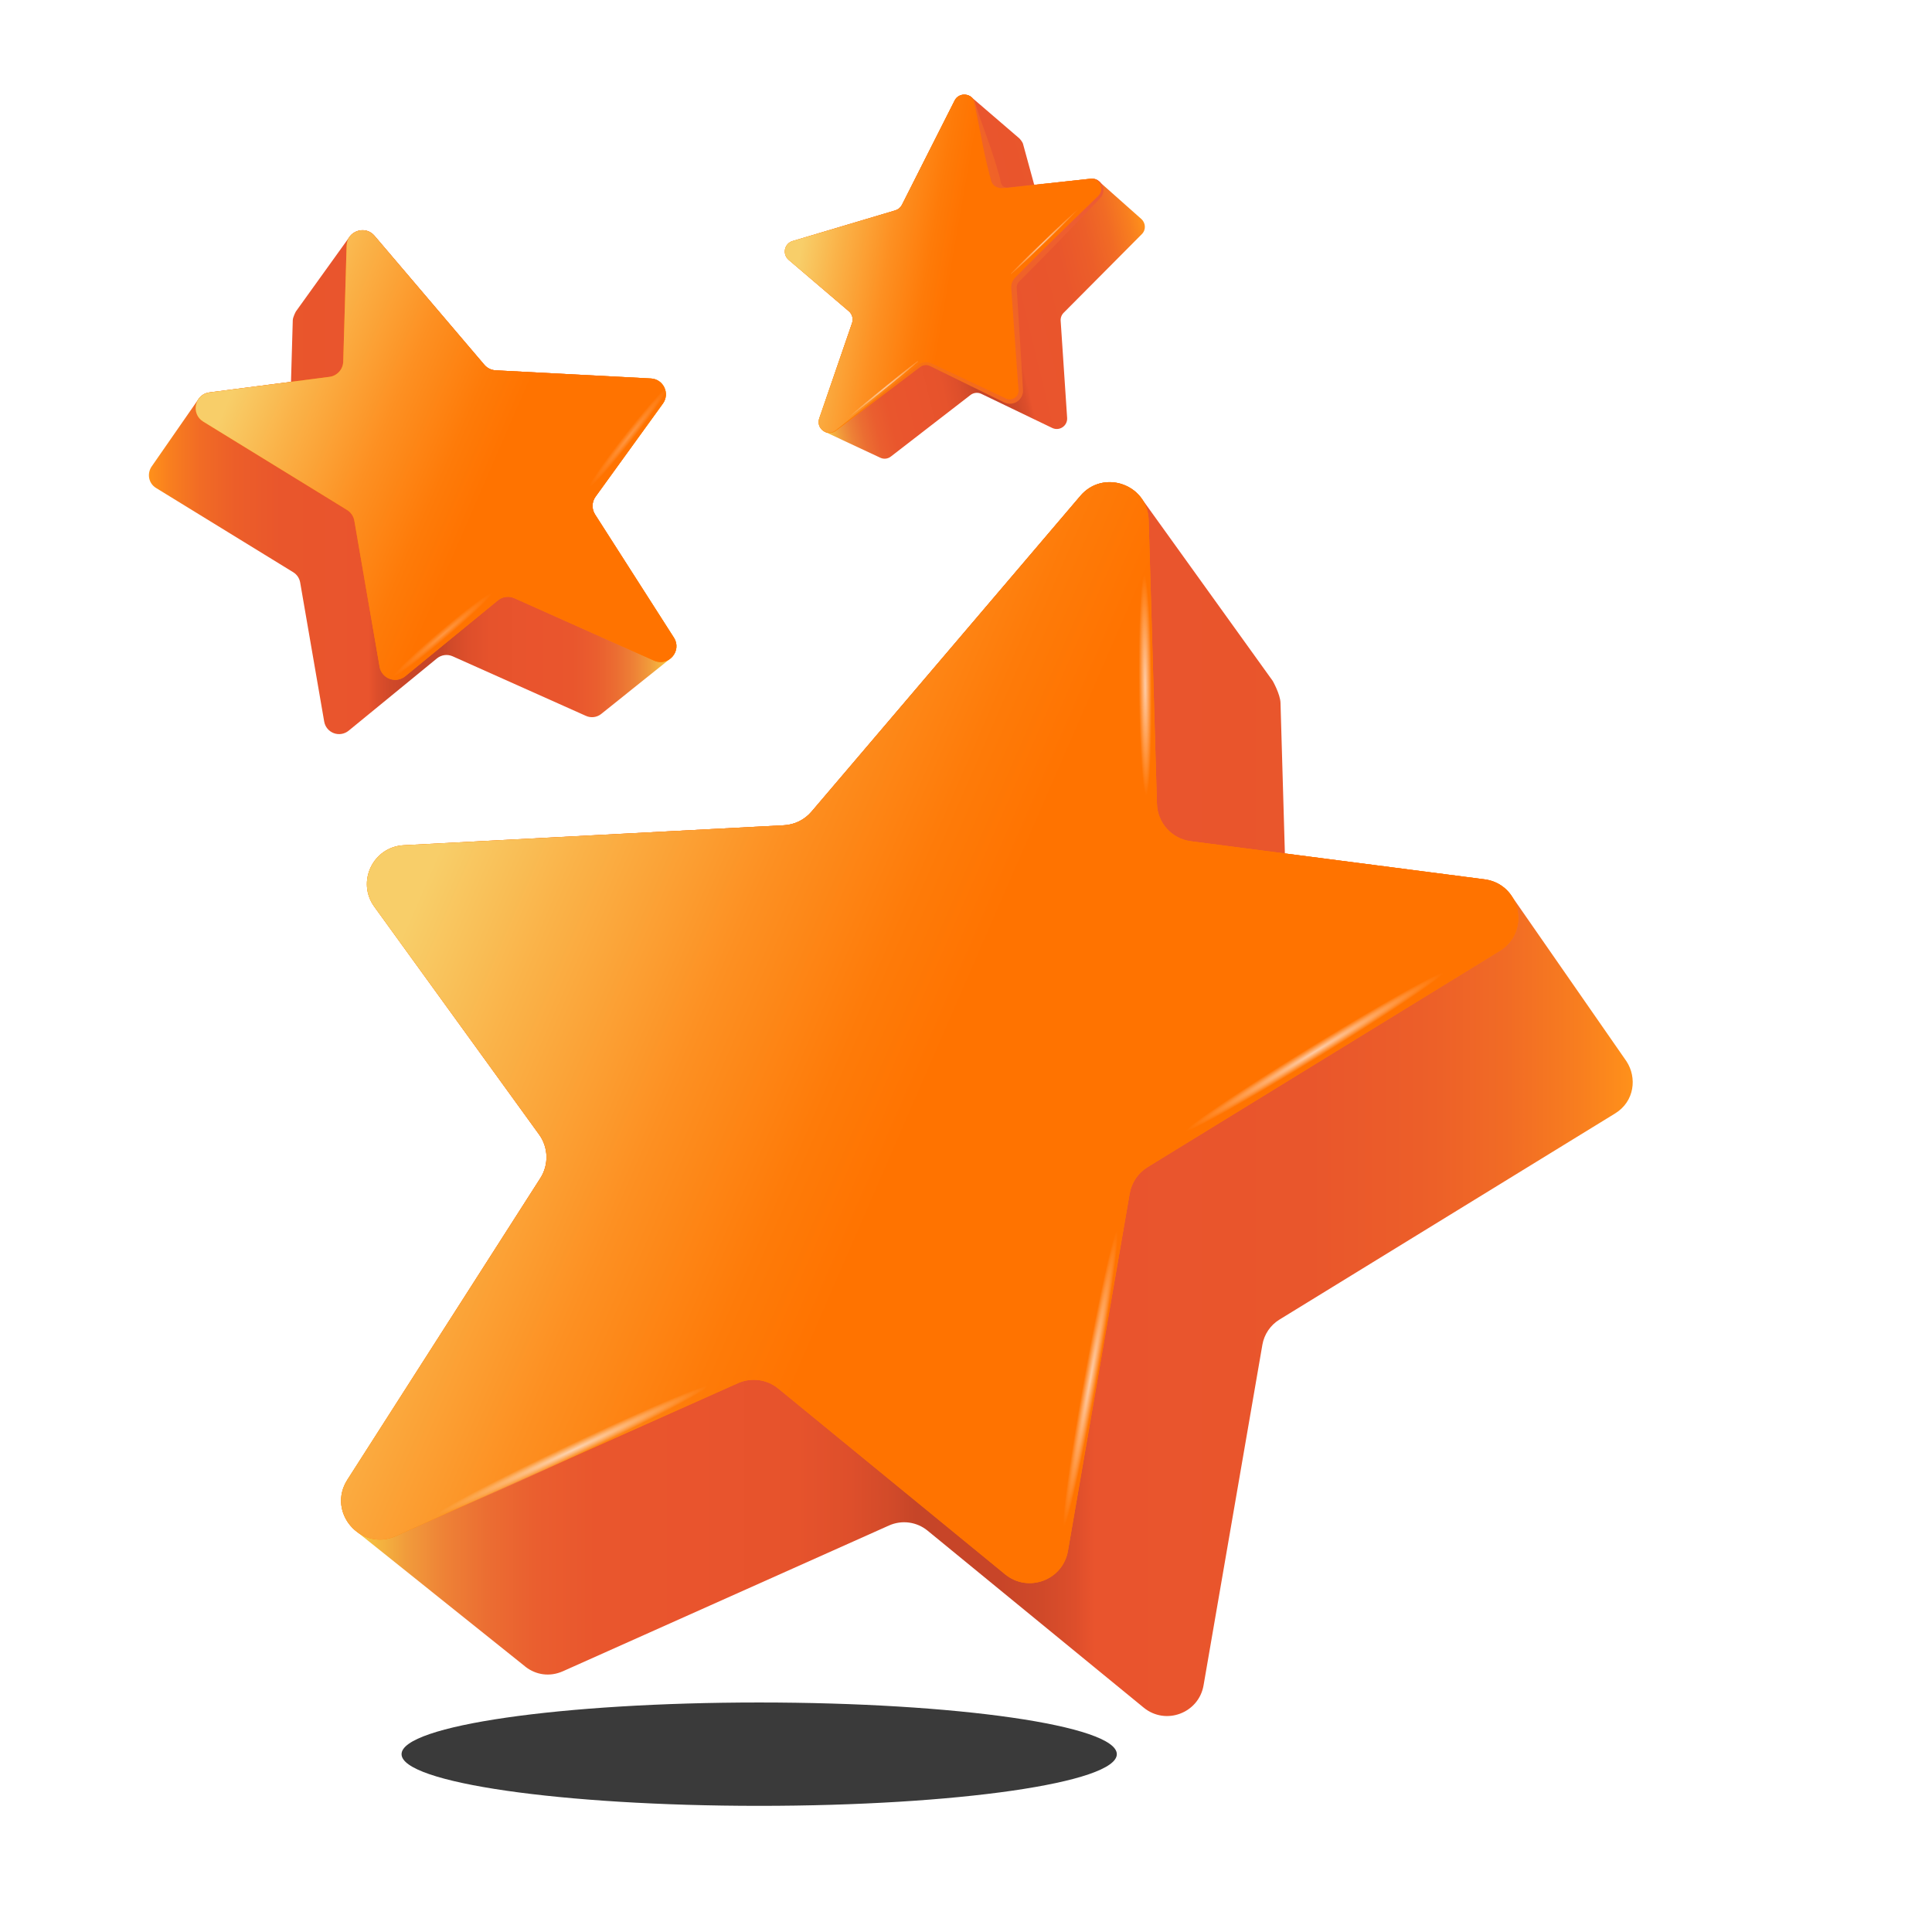
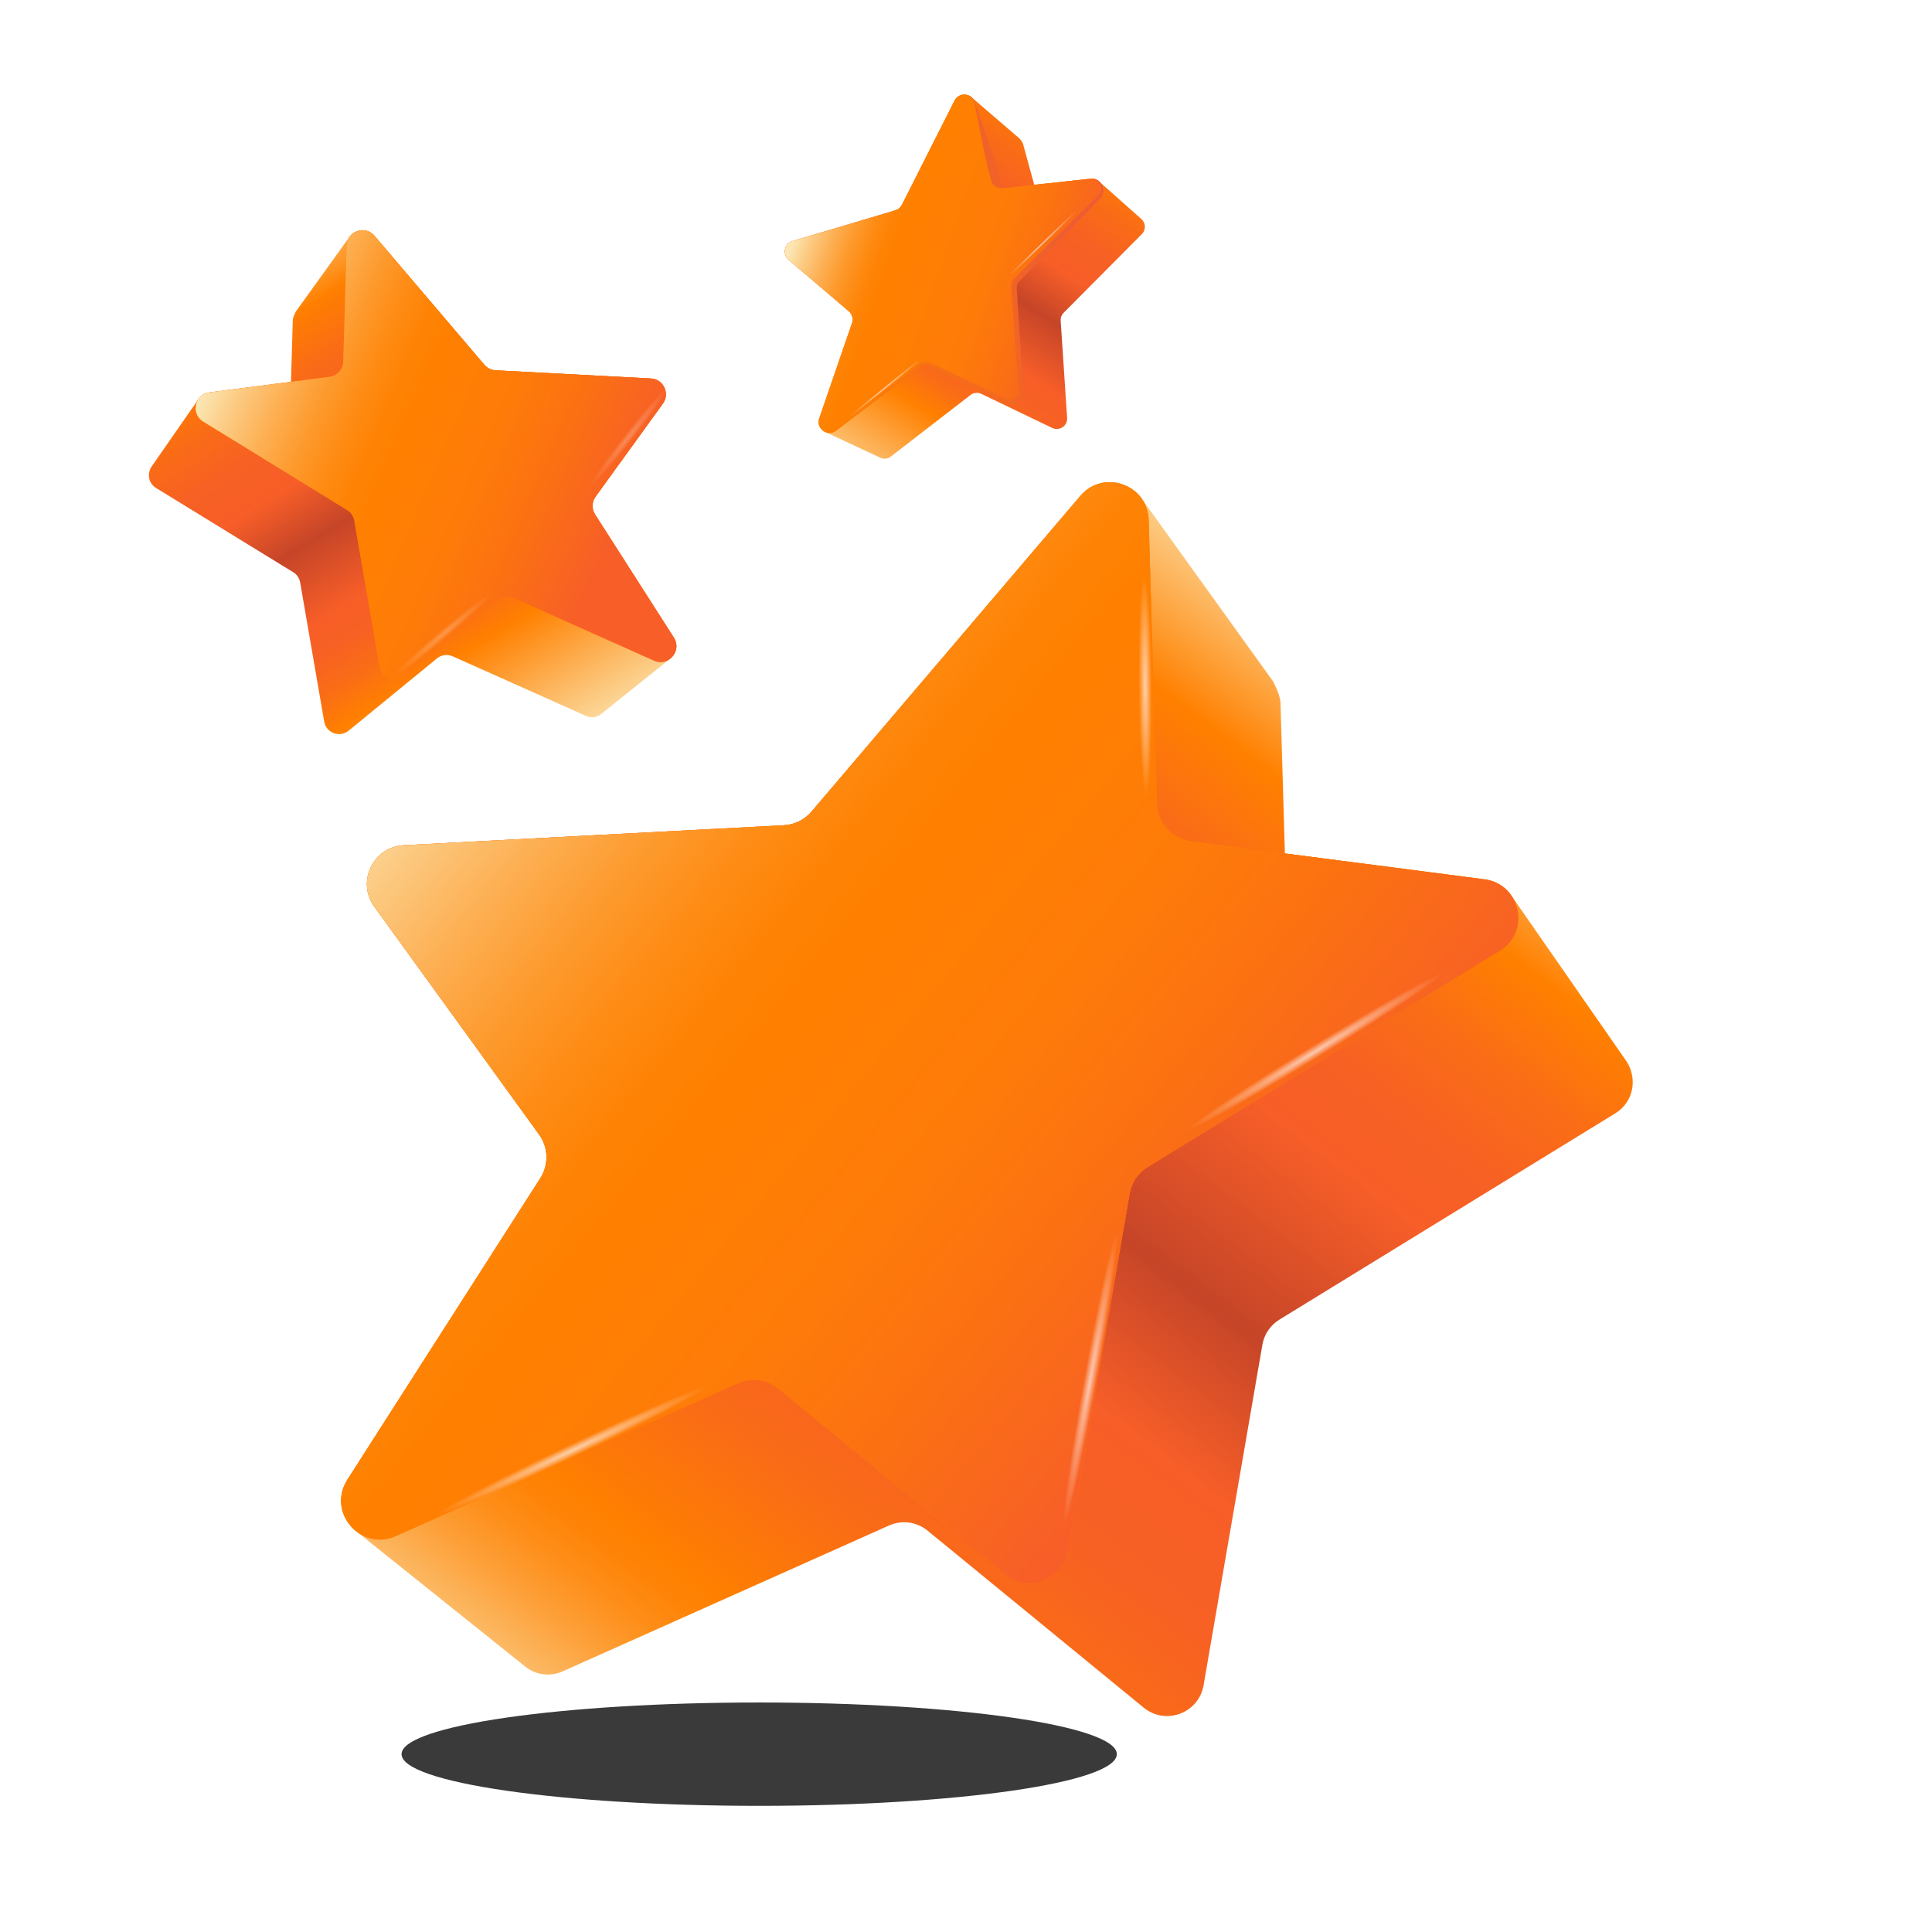
<svg xmlns="http://www.w3.org/2000/svg" xmlns:xlink="http://www.w3.org/1999/xlink" width="200" height="200">
  <defs>
-     <radialGradient id="h" cx="-2428.274" cy="-163.059" fx="-2428.274" fy="-163.059" r="1.049" gradientTransform="matrix(.9265 1.95511 45.68097 -21.6534 9757.183 1367.167)" xlink:href="#c" />
-     <radialGradient id="o" cx="-2105.142" cy="-171.46" fx="-2105.142" fy="-171.46" r=".197" gradientTransform="matrix(1.38618 1.68465 69.15366 -55.9456 14865.759 -6005.037)" xlink:href="#c" />
-     <radialGradient id="n" cx="-2127.511" cy="-171.818" fx="-2127.511" fy="-171.818" r=".197" gradientTransform="matrix(1.50214 1.55668 63.98214 -61.75245 14297.917 -7273.974)" xlink:href="#c" />
-     <radialGradient id="m" cx="-1642.588" cy="-63.815" fx="-1642.588" fy="-63.815" r="1.049" gradientTransform="matrix(1.17862 .92129 13.43233 -17.0941 2858.13 467.816)" xlink:href="#c" />
-     <radialGradient id="c" cx="-561.568" cy="-197.768" fx="-561.568" fy="-197.768" r="1.049" gradientTransform="matrix(2.16338 -.0186 -.3191 -37.10393 1270.335 -7277.455)" gradientUnits="userSpaceOnUse">
+     <radialGradient id="h" cx="-2428.274" cy="-163.059" fx="-2428.274" fy="-163.059" r="1.049" gradientTransform="matrix(.9265 1.95511 45.68097 -21.6534 9757.183 1367.167)" xlink:href="#b" />
+     <radialGradient id="o" cx="-2105.142" cy="-171.46" fx="-2105.142" fy="-171.46" r=".197" gradientTransform="matrix(1.38618 1.68465 69.15366 -55.9456 14865.759 -6005.037)" xlink:href="#b" />
+     <radialGradient id="n" cx="-2127.511" cy="-171.818" fx="-2127.511" fy="-171.818" r=".197" gradientTransform="matrix(1.50214 1.55668 63.98214 -61.75245 14297.917 -7273.974)" xlink:href="#b" />
+     <radialGradient id="m" cx="-1642.588" cy="-63.815" fx="-1642.588" fy="-63.815" r="1.049" gradientTransform="matrix(1.17862 .92129 13.43233 -17.0941 2858.13 467.816)" xlink:href="#b" />
+     <radialGradient id="b" cx="-561.568" cy="-197.768" fx="-561.568" fy="-197.768" r="1.049" gradientTransform="matrix(2.16338 -.0186 -.3191 -37.10393 1270.335 -7277.455)" gradientUnits="userSpaceOnUse">
      <stop offset="0" stop-color="#fdf2ef" stop-opacity=".7" />
      <stop offset=".293" stop-color="#fff" stop-opacity="0" />
    </radialGradient>
-     <radialGradient id="f" cx="-2068.492" cy="-168.232" fx="-2068.492" fy="-168.232" r="1.049" gradientTransform="matrix(1.13168 1.8439 43.08037 -26.44331 9724.98 -525.968)" xlink:href="#c" />
-     <radialGradient id="g" cx="-474.616" cy="-205.773" fx="-474.616" fy="-205.773" r="1.049" gradientTransform="matrix(2.12939 .3825 8.9344 -49.75262 2962.018 -9913.62)" xlink:href="#c" />
-     <radialGradient id="l" cx="-1545.859" cy="-58.852" fx="-1545.859" fy="-58.852" r="1.049" gradientTransform="matrix(.96305 1.13734 16.60251 -14.05678 2511.647 996.614)" xlink:href="#c" />
-     <linearGradient id="i" x1="202.708" y1="982.743" x2="240.352" y2="982.743" gradientTransform="rotate(-13.619 -3836.332 1013.035)" xlink:href="#a" />
-     <linearGradient id="j" x1="230.279" y1="987.031" x2="203.83" y2="975.548" gradientTransform="rotate(-13.619 -3836.332 1013.035)" xlink:href="#b" />
+     <radialGradient id="f" cx="-2068.492" cy="-168.232" fx="-2068.492" fy="-168.232" r="1.049" gradientTransform="matrix(1.13168 1.8439 43.08037 -26.44331 9724.98 -525.968)" xlink:href="#b" />
+     <radialGradient id="g" cx="-474.616" cy="-205.773" fx="-474.616" fy="-205.773" r="1.049" gradientTransform="matrix(2.12939 .3825 8.9344 -49.75262 2962.018 -9913.62)" xlink:href="#b" />
+     <radialGradient id="l" cx="-1545.859" cy="-58.852" fx="-1545.859" fy="-58.852" r="1.049" gradientTransform="matrix(.96305 1.13734 16.60251 -14.05678 2511.647 996.614)" xlink:href="#b" />
+     <linearGradient id="i" x1="114.215" y1="6.239" x2="85.415" y2="50.851" xlink:href="#c" />
+     <linearGradient id="j" x1="115.562" y1="35.261" x2="82.526" y2="23.684" gradientUnits="userSpaceOnUse">
+       <stop offset=".121" stop-color="#f75e28" />
+       <stop offset=".288" stop-color="#fb7013" />
+       <stop offset=".419" stop-color="#fe7b09" />
+       <stop offset=".71" stop-color="#ff8000" />
+       <stop offset=".745" stop-color="#fe8305" />
+       <stop offset=".789" stop-color="#fe8c15" />
+       <stop offset=".839" stop-color="#fd9b2f" />
+       <stop offset=".893" stop-color="#fdb054" />
+       <stop offset=".949" stop-color="#fcca82" />
+       <stop offset="1" stop-color="#fbe7b4" />
+     </linearGradient>
    <linearGradient id="k" x1="202.957" y1="981.001" x2="237.078" y2="981.001" gradientTransform="rotate(-13.619 -3836.332 1013.035)" gradientUnits="userSpaceOnUse">
      <stop offset="0" stop-color="#ff8000" />
      <stop offset=".042" stop-color="#fe7e02" />
      <stop offset=".668" stop-color="#f06327" />
      <stop offset="1" stop-color="#ec5a36" />
    </linearGradient>
-     <linearGradient id="b" x1="133.236" y1="129.012" x2="39.289" y2="88.224" gradientUnits="userSpaceOnUse">
-       <stop offset=".399" stop-color="#ff7300" />
-       <stop offset=".488" stop-color="#fe7b09" />
-       <stop offset=".634" stop-color="#fd9022" />
-       <stop offset=".818" stop-color="#fab349" />
-       <stop offset=".946" stop-color="#f8ce69" />
+     <linearGradient id="a" x1="135.229" y1="152.595" x2="41.488" y2="75.231" gradientUnits="userSpaceOnUse">
+       <stop offset=".121" stop-color="#f75e28" />
+       <stop offset=".288" stop-color="#fb7013" />
+       <stop offset=".419" stop-color="#fe7b09" />
+       <stop offset=".596" stop-color="#ff8000" />
+       <stop offset=".645" stop-color="#fe8305" />
+       <stop offset=".707" stop-color="#fe8c15" />
+       <stop offset=".776" stop-color="#fd9b2f" />
+       <stop offset=".851" stop-color="#fdb054" />
+       <stop offset=".929" stop-color="#fcca82" />
+       <stop offset="1" stop-color="#fbe7b4" />
    </linearGradient>
-     <linearGradient id="e" x1="68.469" y1="59.802" x2="21.465" y2="39.395" xlink:href="#b" />
-     <linearGradient id="d" x1="-9411.461" y1="49.913" x2="-9356.851" y2="49.913" gradientTransform="matrix(-1 0 0 1 -9341.434 0)" xlink:href="#a" />
-     <linearGradient id="a" x1="35.305" y1="113.778" x2="169.019" y2="113.778" gradientUnits="userSpaceOnUse">
-       <stop offset=".019" stop-color="#f6c243" />
-       <stop offset=".024" stop-color="#f5bb41" />
-       <stop offset=".051" stop-color="#f19b3b" />
-       <stop offset=".081" stop-color="#ee8136" />
-       <stop offset=".114" stop-color="#eb6d32" />
-       <stop offset=".152" stop-color="#ea5e2f" />
-       <stop offset=".197" stop-color="#e9562d" />
-       <stop offset=".271" stop-color="#e9542d" />
-       <stop offset=".353" stop-color="#e6532c" />
-       <stop offset=".394" stop-color="#de4f2b" />
-       <stop offset=".427" stop-color="#d14a29" />
-       <stop offset=".445" stop-color="#c64528" />
-       <stop offset=".51" stop-color="#c84528" />
-       <stop offset=".542" stop-color="#d04929" />
-       <stop offset=".568" stop-color="#dd4e2b" />
-       <stop offset=".583" stop-color="#e9542d" />
-       <stop offset=".75" stop-color="#e9562c" />
-       <stop offset=".835" stop-color="#ec5e29" />
-       <stop offset=".902" stop-color="#f16b25" />
-       <stop offset=".959" stop-color="#f87e1f" />
-       <stop offset="1" stop-color="#ff911a" />
+     <linearGradient id="e" x1="68.469" y1="59.802" x2="21.465" y2="39.395" xlink:href="#a" />
+     <linearGradient id="c" x1="28.056" y1="22.171" x2="61.938" y2="76.948" gradientUnits="userSpaceOnUse">
+       <stop offset="0" stop-color="#fbe7b4" />
+       <stop offset=".156" stop-color="#ff8000" />
+       <stop offset=".161" stop-color="#fe7e01" />
+       <stop offset=".24" stop-color="#fa6c16" />
+       <stop offset=".317" stop-color="#f76123" />
+       <stop offset=".389" stop-color="#f75e28" />
+       <stop offset=".481" stop-color="#c64528" />
+       <stop offset=".596" stop-color="#f75e28" />
+       <stop offset=".646" stop-color="#f76123" />
+       <stop offset=".703" stop-color="#fa6d16" />
+       <stop offset=".762" stop-color="#ff8000" />
+       <stop offset="1" stop-color="#fbe7b4" />
+     </linearGradient>
+     <linearGradient id="d" x1="47.144" y1="177.521" x2="149.468" y2="43.107" gradientUnits="userSpaceOnUse">
+       <stop offset="0" stop-color="#fbe7b4" />
+       <stop offset=".014" stop-color="#fbd99b" />
+       <stop offset=".05" stop-color="#fcb964" />
+       <stop offset=".084" stop-color="#fda039" />
+       <stop offset=".114" stop-color="#fe8e19" />
+       <stop offset=".139" stop-color="#fe8306" />
+       <stop offset=".156" stop-color="#ff8000" />
+       <stop offset=".161" stop-color="#fe7e01" />
+       <stop offset=".24" stop-color="#fa6c16" />
+       <stop offset=".317" stop-color="#f76123" />
+       <stop offset=".389" stop-color="#f75e28" />
+       <stop offset=".481" stop-color="#c64528" />
+       <stop offset=".596" stop-color="#f75e28" />
+       <stop offset=".646" stop-color="#f76123" />
+       <stop offset=".703" stop-color="#fa6d16" />
+       <stop offset=".762" stop-color="#ff8000" />
+       <stop offset=".875" stop-color="#fbe7b4" />
    </linearGradient>
  </defs>
  <ellipse cx="78.591" cy="181.591" rx="37.022" ry="5.35" fill="#090909" opacity=".8" />
-   <path d="M168.375 109.87c1.097 1.672.848 4.149-1.183 5.396l-34.742 21.336a3.827 3.827 0 0 0-1.769 2.61l-6.089 35.252c-.499 2.889-3.927 4.167-6.196 2.31L96.02 158.45a3.827 3.827 0 0 0-3.986-.533l-33.744 15.082c-1.425.638-2.833.352-3.854-.426l-.035-.028-.035-.028-17.357-13.895-.035-.028c-1.563-1.162-2.29-3.418-1.013-5.413l19.978-31.219a4.016 4.016 0 0 0-.13-4.519l-17.06-23.58c-1.865-2.579-.135-6.198 3.043-6.365l39.366-2.068a4.016 4.016 0 0 0 2.847-1.407l27.835-32.69c1.8-2.114 4.848-1.714 6.283.189.01.012.018.025.027.038l13.601 18.927c.01.013.78 1.387.806 2.264l.454 15.597 20.66 2.679c1.29.167 2.263.86 2.852 1.779l11.853 17.065z" fill="url(#a)" />
+   <path d="M168.375 109.87c1.097 1.672.848 4.149-1.183 5.396l-34.742 21.336a3.827 3.827 0 0 0-1.769 2.61l-6.089 35.252c-.499 2.889-3.927 4.167-6.196 2.31L96.02 158.45a3.827 3.827 0 0 0-3.986-.533l-33.744 15.082c-1.425.638-2.833.352-3.854-.426l-.035-.028-.035-.028-17.357-13.895-.035-.028c-1.563-1.162-2.29-3.418-1.013-5.413l19.978-31.219a4.016 4.016 0 0 0-.13-4.519l-17.06-23.58c-1.865-2.579-.135-6.198 3.043-6.365l39.366-2.068a4.016 4.016 0 0 0 2.847-1.407l27.835-32.69c1.8-2.114 4.848-1.714 6.283.189.01.012.018.025.027.038l13.601 18.927c.01.013.78 1.387.806 2.264l.454 15.597 20.66 2.679c1.29.167 2.263.86 2.852 1.779l11.853 17.065z" fill="url(#d)" />
  <path d="M111.84 51.332 84.003 84.023a4.016 4.016 0 0 1-2.847 1.407L41.79 87.498c-3.178.167-4.908 3.786-3.043 6.364l17.06 23.581a4.016 4.016 0 0 1 .13 4.519l-19.978 31.22c-2.15 3.358 1.38 7.457 5.021 5.83l35.408-15.826a4.016 4.016 0 0 1 4.183.559l23.481 19.228c2.38 1.949 5.978.608 6.502-2.424l6.39-36.991a4.016 4.016 0 0 1 1.855-2.739l36.455-22.387c3.227-1.982 2.17-6.918-1.585-7.405l-30.405-3.943a4.016 4.016 0 0 1-3.498-3.865l-.856-29.4c-.107-3.676-4.688-5.287-7.072-2.487z" fill="#ff8000" />
-   <path d="M111.84 51.332 84.003 84.023a4.016 4.016 0 0 1-2.847 1.407L41.79 87.498c-3.178.167-4.908 3.786-3.043 6.364l17.06 23.581a4.016 4.016 0 0 1 .13 4.519l-19.978 31.22c-2.15 3.358 1.38 7.457 5.021 5.83l35.408-15.826a4.016 4.016 0 0 1 4.183.559l23.481 19.228c2.38 1.949 5.978.608 6.502-2.424l6.39-36.991a4.016 4.016 0 0 1 1.855-2.739l36.455-22.387c3.227-1.982 2.17-6.918-1.585-7.405l-30.405-3.943a4.016 4.016 0 0 1-3.498-3.865l-.856-29.4c-.107-3.676-4.688-5.287-7.072-2.487z" fill="url(#b)" />
-   <path d="M15.68 48.317c-.448.683-.347 1.694.483 2.204l14.189 8.714c.383.235.646.623.722 1.066l2.487 14.397a1.563 1.563 0 0 0 2.53.944l9.14-7.484a1.563 1.563 0 0 1 1.628-.218L60.64 74.1a1.52 1.52 0 0 0 1.575-.174l.014-.011.014-.012 7.089-5.675.014-.011c.639-.475.936-1.396.414-2.21L61.6 53.255a1.64 1.64 0 0 1 .054-1.846l6.968-9.63c.761-1.054.055-2.532-1.243-2.6L51.3 38.335a1.64 1.64 0 0 1-1.163-.574L38.77 24.409c-.735-.863-1.98-.7-2.566.078l-.011.015-5.555 7.73c-.004.006-.319.567-.33.925l-.185 6.37-8.438 1.094a1.599 1.599 0 0 0-1.164.727l-4.841 6.97z" fill="url(#d)" />
+   <path d="M111.84 51.332 84.003 84.023a4.016 4.016 0 0 1-2.847 1.407L41.79 87.498c-3.178.167-4.908 3.786-3.043 6.364l17.06 23.581a4.016 4.016 0 0 1 .13 4.519l-19.978 31.22c-2.15 3.358 1.38 7.457 5.021 5.83l35.408-15.826a4.016 4.016 0 0 1 4.183.559l23.481 19.228c2.38 1.949 5.978.608 6.502-2.424l6.39-36.991a4.016 4.016 0 0 1 1.855-2.739l36.455-22.387c3.227-1.982 2.17-6.918-1.585-7.405l-30.405-3.943a4.016 4.016 0 0 1-3.498-3.865l-.856-29.4c-.107-3.676-4.688-5.287-7.072-2.487z" fill="url(#a)" />
+   <path d="M15.68 48.317c-.448.683-.347 1.694.483 2.204l14.189 8.714c.383.235.646.623.722 1.066l2.487 14.397a1.563 1.563 0 0 0 2.53.944l9.14-7.484a1.563 1.563 0 0 1 1.628-.218L60.64 74.1a1.52 1.52 0 0 0 1.575-.174l.014-.011.014-.012 7.089-5.675.014-.011c.639-.475.936-1.396.414-2.21L61.6 53.255a1.64 1.64 0 0 1 .054-1.846l6.968-9.63c.761-1.054.055-2.532-1.243-2.6L51.3 38.335a1.64 1.64 0 0 1-1.163-.574L38.77 24.409c-.735-.863-1.98-.7-2.566.078l-.011.015-5.555 7.73c-.004.006-.319.567-.33.925l-.185 6.37-8.438 1.094a1.599 1.599 0 0 0-1.164.727l-4.841 6.97z" fill="url(#c)" />
  <path d="m38.77 24.41 11.368 13.35a1.64 1.64 0 0 0 1.163.575l16.078.845c1.298.068 2.004 1.546 1.243 2.6l-6.968 9.63a1.64 1.64 0 0 0-.053 1.846l8.16 12.75c.877 1.372-.565 3.046-2.052 2.382l-14.46-6.464a1.64 1.64 0 0 0-1.71.228l-9.59 7.853a1.64 1.64 0 0 1-2.655-.99l-2.61-15.108a1.64 1.64 0 0 0-.757-1.118l-14.89-9.144c-1.317-.809-.885-2.825.648-3.024l12.418-1.61a1.64 1.64 0 0 0 1.429-1.579l.35-12.007c.043-1.502 1.914-2.16 2.888-1.016z" fill="#ff8000" />
  <path d="m38.77 24.41 11.368 13.35a1.64 1.64 0 0 0 1.163.575l16.078.845c1.298.068 2.004 1.546 1.243 2.6l-6.968 9.63a1.64 1.64 0 0 0-.053 1.846l8.16 12.75c.877 1.372-.565 3.046-2.052 2.382l-14.46-6.464a1.64 1.64 0 0 0-1.71.228l-9.59 7.853a1.64 1.64 0 0 1-2.655-.99l-2.61-15.108a1.64 1.64 0 0 0-.757-1.118l-14.89-9.144c-1.317-.809-.885-2.825.648-3.024l12.418-1.61a1.64 1.64 0 0 0 1.429-1.579l.35-12.007c.043-1.502 1.914-2.16 2.888-1.016z" fill="url(#e)" />
-   <path fill="url(#c)" d="m115.614 58.278 3.594-.03 2.213 25.432-3.594.031-2.213-25.433z" />
+   <path fill="url(#b)" d="m115.614 58.278 3.594-.03 2.213 25.432-3.594.031-2.213-25.433z" />
  <path fill="url(#f)" d="m149.91 97.096 1.88 3.063-28.506 19.838-1.88-3.063 28.506-19.838z" />
  <path fill="url(#g)" d="m113.233 125.03 3.537.636-4.166 34.479-3.537-.636 4.166-34.479z" />
  <path fill="url(#h)" d="m73.202 140.43 1.539 3.248-30.48 16.654-1.539-3.247 30.48-16.655z" />
  <path d="M118.167 22.684c.41.384.507 1.078.034 1.555l-8.092 8.14c-.218.22-.331.522-.31.831l.67 10.05c.055.823-.798 1.4-1.542 1.042l-7.337-3.53a1.077 1.077 0 0 0-1.126.118l-8.233 6.364a1.047 1.047 0 0 1-1.083.139l-.012-.006-.011-.005-5.67-2.651-.011-.006c-.505-.214-.854-.783-.637-1.413l3.397-9.867a1.13 1.13 0 0 0-.335-1.228l-6.23-5.32a1.13 1.13 0 0 1 .41-1.944l10.634-3.175a1.13 1.13 0 0 0 .686-.574l5.449-10.79c.352-.697 1.213-.79 1.731-.364l.01.009 4.976 4.277c.004.002.306.327.37.566l1.159 4.237 5.83-.636c.365-.04.677.085.898.297l4.375 3.884z" fill="url(#i)" />
  <path d="m98.818 10.415-5.45 10.79a1.13 1.13 0 0 1-.685.573l-10.634 3.175a1.13 1.13 0 0 0-.41 1.943l6.23 5.321c.354.302.486.79.335 1.228l-3.397 9.867c-.365 1.061.873 1.949 1.76 1.262l8.64-6.677a1.13 1.13 0 0 1 1.182-.125l7.699 3.705a1.13 1.13 0 0 0 1.618-1.094l-.704-10.545a1.13 1.13 0 0 1 .326-.872l8.491-8.542c.751-.756.135-2.037-.925-1.921l-8.58.936a1.13 1.13 0 0 1-1.213-.825l-2.184-7.988c-.272-.998-1.633-1.136-2.1-.211z" fill="#ff8000" />
  <path d="m98.818 10.415-5.45 10.79a1.13 1.13 0 0 1-.685.573l-10.634 3.175a1.13 1.13 0 0 0-.41 1.943l6.23 5.321c.354.302.486.79.335 1.228l-3.397 9.867c-.365 1.061.873 1.949 1.76 1.262l8.64-6.677a1.13 1.13 0 0 1 1.182-.125l7.699 3.705a1.13 1.13 0 0 0 1.618-1.094l-.704-10.545a1.13 1.13 0 0 1 .326-.872l8.491-8.542c.751-.756.135-2.037-.925-1.921l-8.58.936a1.13 1.13 0 0 1-1.213-.825l-2.184-7.988c-.272-.998-1.633-1.136-2.1-.211z" fill="url(#j)" />
  <path d="M85.18 44.58c.131.094.262.152.378.185.117.034.22.042.3.042h.057l.05-.005.041-.004.034-.006.06-.01c.16-.038.312-.11.444-.21l2.36-1.773 3.513-2.652 2.842-2.154c.056-.04.114-.076.175-.106a1.007 1.007 0 0 1 .507-.088.99.99 0 0 1 .343.096l3.579 1.758 4.092 2.004a1.357 1.357 0 0 0 1.948-1.309l-.114-1.883-.273-4.393-.268-4.271a.847.847 0 0 1 .247-.651l1.259-1.263c.417-.423.836-.844 1.252-1.268a353.848 353.848 0 0 0 3.065-3.16l2.82-2.946a1.222 1.222 0 0 0 .307-.558c.049-.21.033-.427-.028-.623a1.302 1.302 0 0 0-.205-.384 1.226 1.226 0 0 0-1.107-.463l-1.927.209-2.188.238-2.188.235c-.76.08-1.52.162-2.279.243a1.328 1.328 0 0 1-.099.002 1.066 1.066 0 0 1-.098-.014c-.016-.003-.031-.009-.047-.014a.759.759 0 0 1-.046-.016.87.87 0 0 1-.087-.046.913.913 0 0 1-.078-.06c-.024-.021-.046-.047-.067-.07-.02-.025-.038-.053-.055-.078a2.651 2.651 0 0 1-.045-.082 2.515 2.515 0 0 1-.033-.083l-.023-.083c-.007-.027-.012-.053-.017-.077l-.013-.073a.727.727 0 0 0-.011-.067l-.011-.062a.382.382 0 0 0-.012-.06.316.316 0 0 0-.014-.056l-.137-.495a48.386 48.386 0 0 0-.644-2.106c-.23-.697-.478-1.39-.726-2.083-.189-.53-.38-1.06-.564-1.59a86.247 86.247 0 0 1-.537-1.598l-.022-.063-.032-.077a1.221 1.221 0 0 0-.25-.366c-.091-.094-.228-.16-.39-.23l-.002.004-.001.004-.002.004.005-.013-.005.013-.003.007a.978.978 0 0 1 .372.238.96.96 0 0 1 .184.257c.019.038.032.073.044.102l.024.076.016.06v.001c.122.548.238 1.098.35 1.649.111.55.216 1.104.323 1.656.14.722.279 1.445.435 2.163.156.718.328 1.431.517 2.14l.133.495c.015.046.03.09.048.134.02.043.042.084.065.125.012.02.027.039.04.058l.043.056c.03.035.064.068.098.1.035.03.072.058.11.084.038.026.08.047.119.068.04.02.084.035.125.051l.126.036c.043.01.085.017.126.023.042.005.084.007.123.011l.119.003.113-.002c.148-.007.282-.02.415-.034l2.278-.254 2.188-.243 2.188-.24 1.926-.21c.136-.016.275-.005.406.032.131.038.254.1.358.187.103.085.189.19.252.304a1.064 1.064 0 0 1-.038 1.098 1.34 1.34 0 0 1-.161.192l-2.93 2.837a353.712 353.712 0 0 0-3.141 3.084c-.422.418-.84.84-1.261 1.26l-1.255 1.266a1.418 1.418 0 0 0-.405 1.093l.302 4.27.314 4.39.136 1.882a.927.927 0 0 1-.089.464.915.915 0 0 1-.909.498.951.951 0 0 1-.29-.082l-4.12-1.947-3.607-1.7a1.3 1.3 0 0 0-.864-.083c-.086.022-.17.053-.25.092-.079.04-.154.087-.224.141l-2.801 2.208-3.452 2.732-2.31 1.836h-.001c-.125.099-.27.173-.425.215l-.058.012-.033.007-.04.005-.048.006-.056.002c-.08.002-.18-.003-.296-.033a1.201 1.201 0 0 1-.381-.173z" fill="url(#k)" />
  <path fill="url(#l)" opacity=".4" d="m50.273 59.425 1.6 1.889-10.501 10.69-1.6-1.89 10.5-10.69z" />
  <path fill="url(#m)" opacity=".4" d="m68.041 38.316 1.958 1.53L61.87 52.42l-1.958-1.53 8.128-12.574z" />
  <path fill="url(#n)" d="m112.537 20.027.468.485-7.975 8.217-.468-.485 7.975-8.217z" />
  <path fill="url(#o)" d="m94.657 36.98.432.525-8.66 7.492-.432-.525 8.66-7.492z" />
</svg>
